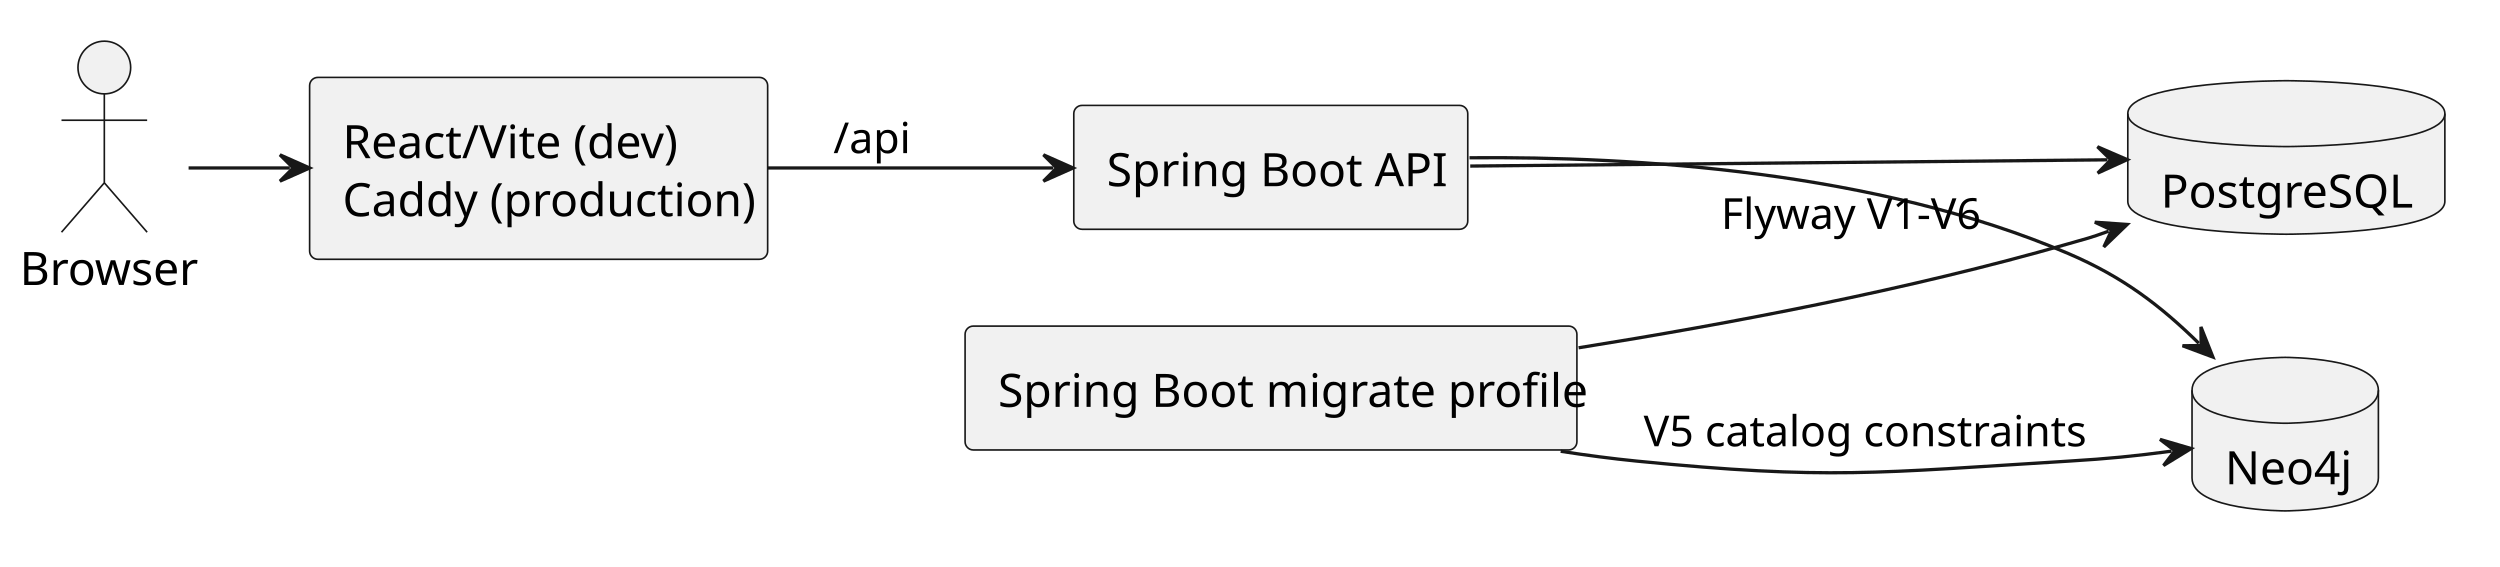
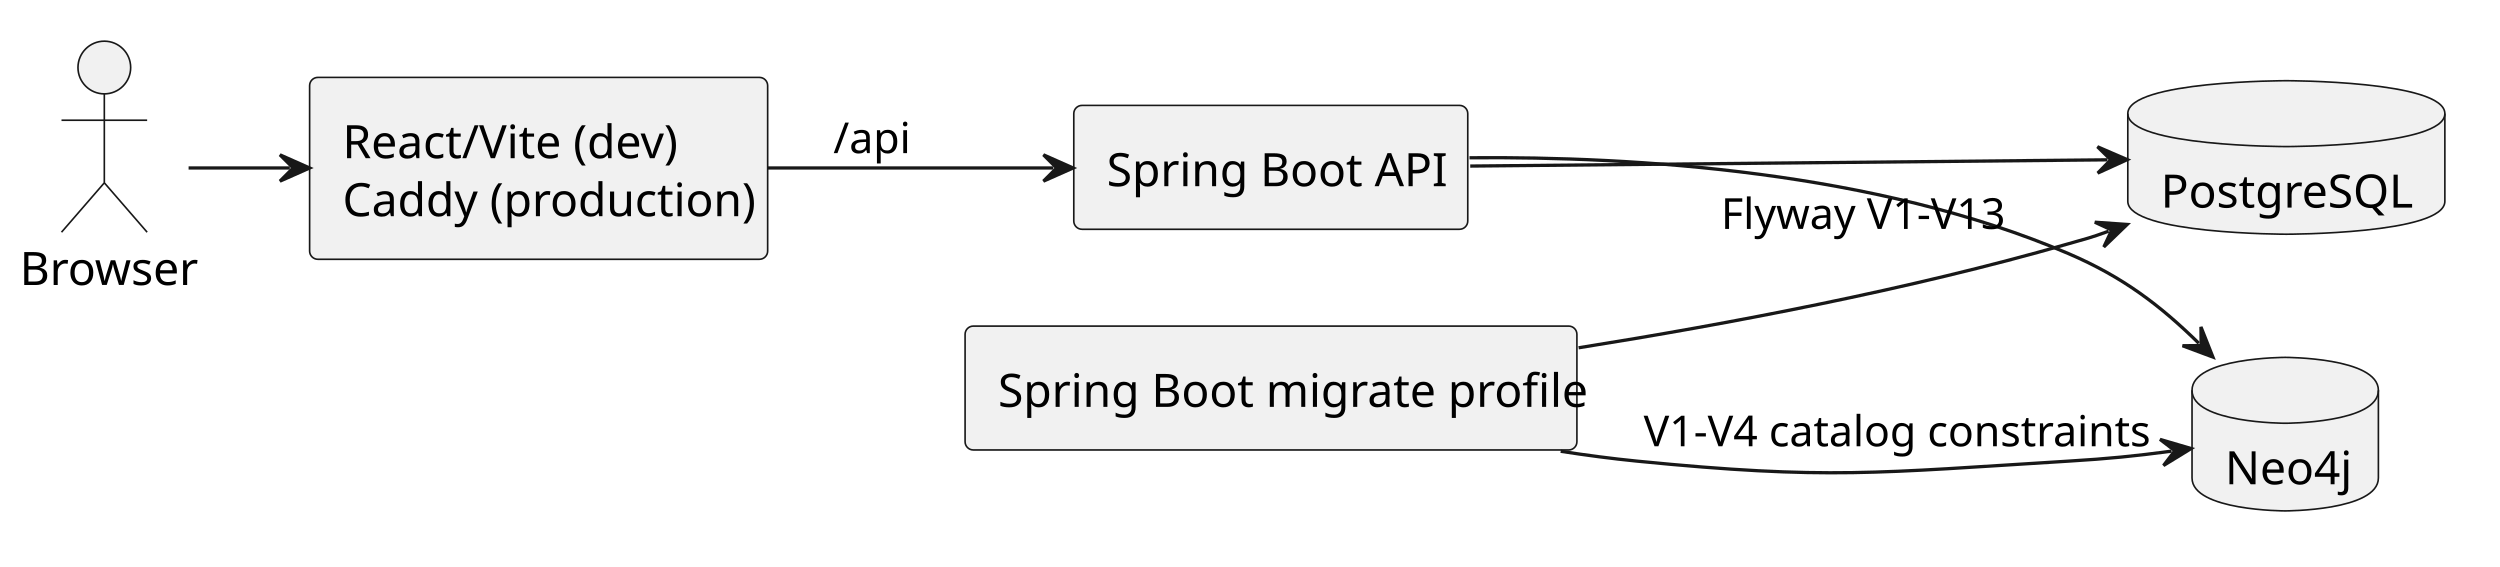
<svg xmlns="http://www.w3.org/2000/svg" contentStyleType="text/css" data-diagram-type="DESCRIPTION" height="172px" preserveAspectRatio="none" style="width:759px;height:172px;background:#FFFFFF;" version="1.1" viewBox="0 0 759 172" width="759px" zoomAndPan="magnify">
  <defs />
  <g>
    <g class="entity" data-entity="Browser" data-source-line="6" data-uid="ent0002" id="entity_Browser">
      <ellipse cx="31.672" cy="20.5" fill="#F1F1F1" rx="8" ry="8" style="stroke:#181818;stroke-width:0.5;" />
      <path d="M31.672,28.5 L31.672,55.5 M18.672,36.5 L44.672,36.5 M31.672,55.5 L18.672,70.5 M31.672,55.5 L44.672,70.5" fill="none" style="stroke:#181818;stroke-width:0.5;" />
      <text fill="#000000" font-family="sans-serif" font-size="14" lengthAdjust="spacing" textLength="51.345" x="6" y="86.533">Browser</text>
    </g>
    <g class="entity" data-entity="Web" data-source-line="7" data-uid="ent0003" id="entity_Web">
      <rect fill="#F1F1F1" height="55.219" rx="2.5" ry="2.5" style="stroke:#181818;stroke-width:0.5;" width="139.061" x="94" y="23.5" />
      <text fill="#000000" font-family="sans-serif" font-size="14" lengthAdjust="spacing" textLength="100.372" x="104" y="48.033">React/Vite (dev)</text>
      <text fill="#000000" font-family="sans-serif" font-size="14" lengthAdjust="spacing" textLength="119.061" x="104" y="65.643">Caddy (production)</text>
    </g>
    <g class="entity" data-entity="API" data-source-line="8" data-uid="ent0004" id="entity_API">
      <rect fill="#F1F1F1" height="37.609" rx="2.5" ry="2.5" style="stroke:#181818;stroke-width:0.5;" width="119.613" x="326" y="32" />
      <text fill="#000000" font-family="sans-serif" font-size="14" lengthAdjust="spacing" textLength="99.613" x="336" y="56.533">Spring Boot API</text>
    </g>
    <g class="entity" data-entity="Migrate" data-source-line="9" data-uid="ent0005" id="entity_Migrate">
      <rect fill="#F1F1F1" height="37.609" rx="2.5" ry="2.5" style="stroke:#181818;stroke-width:0.5;" width="185.751" x="293" y="99" />
      <text fill="#000000" font-family="sans-serif" font-size="14" lengthAdjust="spacing" textLength="165.751" x="303" y="123.533">Spring Boot migrate profile</text>
    </g>
    <g class="entity" data-entity="PG" data-source-line="10" data-uid="ent0006" id="entity_PG">
      <path d="M646,34.5 C646,24.5 694.131,24.5 694.131,24.5 C694.131,24.5 742.262,24.5 742.262,34.5 L742.262,61.109 C742.262,71.109 694.131,71.109 694.131,71.109 C694.131,71.109 646,71.109 646,61.109 L646,34.5" fill="#F1F1F1" style="stroke:#181818;stroke-width:0.5;" />
      <path d="M646,34.5 C646,44.5 694.131,44.5 694.131,44.5 C694.131,44.5 742.262,44.5 742.262,34.5" fill="none" style="stroke:#181818;stroke-width:0.5;" />
      <text fill="#000000" font-family="sans-serif" font-size="14" lengthAdjust="spacing" textLength="76.262" x="656" y="63.033">PostgreSQL</text>
    </g>
    <g class="entity" data-entity="Graph" data-source-line="11" data-uid="ent0007" id="entity_Graph">
      <path d="M665.5,118.5 C665.5,108.5 693.79,108.5 693.79,108.5 C693.79,108.5 722.079,108.5 722.079,118.5 L722.079,145.109 C722.079,155.109 693.79,155.109 693.79,155.109 C693.79,155.109 665.5,155.109 665.5,145.109 L665.5,118.5" fill="#F1F1F1" style="stroke:#181818;stroke-width:0.5;" />
      <path d="M665.5,118.5 C665.5,128.5 693.79,128.5 693.79,128.5 C693.79,128.5 722.079,128.5 722.079,118.5" fill="none" style="stroke:#181818;stroke-width:0.5;" />
      <text fill="#000000" font-family="sans-serif" font-size="14" lengthAdjust="spacing" textLength="36.579" x="675.5" y="147.033">Neo4j</text>
    </g>
    <g class="link" data-entity-1="Browser" data-entity-2="Web" data-uid="lnk8" id="link_Browser_Web">
      <polygon fill="#181818" points="93.99,51,84.99,47,88.99,51,84.99,55,93.99,51" style="stroke:#181818;stroke-width:1;" />
      <path d="M57.258,51 C67.866,51 74.832,51 87.99,51" fill="none" style="stroke:#181818;stroke-width:1;" />
    </g>
    <g class="link" data-entity-1="Web" data-entity-2="API" data-uid="lnk9" id="link_Web_API">
      <polygon fill="#181818" points="325.79,51,316.79,47,320.79,51,316.79,55,325.79,51" style="stroke:#181818;stroke-width:1;" />
      <path d="M233.059,51 C262.768,51 291.214,51 319.79,51" fill="none" style="stroke:#181818;stroke-width:1;" />
      <text fill="#000000" font-family="sans-serif" font-size="13" lengthAdjust="spacing" textLength="20.96" x="253" y="46.495">/api</text>
    </g>
    <g class="link" data-entity-1="API" data-entity-2="PG" data-uid="lnk10" id="link_API_PG">
      <polygon fill="#181818" points="645.827,48.462,636.789,44.551,640.828,48.511,636.867,52.55,645.827,48.462" style="stroke:#181818;stroke-width:1;" />
      <path d="M446.363,50.418 C504.586,49.847 586.206,49.047 639.828,48.521" fill="none" style="stroke:#181818;stroke-width:1;" />
    </g>
    <g class="link" data-entity-1="API" data-entity-2="Graph" data-uid="lnk11" id="link_API_Graph">
      <polygon fill="#181818" points="671.842,108.407,668.209,99.252,668.269,104.909,662.612,104.969,671.842,108.407" style="stroke:#181818;stroke-width:1;" />
      <path d="M446.144,47.899 C496.482,47.437 569.688,52.011 628,77 C644.577,84.104 655.828,92.731 667.554,104.21" fill="none" style="stroke:#181818;stroke-width:1;" />
    </g>
    <g class="link" data-entity-1="Migrate" data-entity-2="PG" data-uid="lnk12" id="link_Migrate_PG">
      <polygon fill="#181818" points="645.814,68.143,635.989,67.457,641.114,69.851,638.721,74.976,645.814,68.143" style="stroke:#181818;stroke-width:1;" />
      <path d="M479.264,105.587 C524.57,98.374 579.672,87.925 628,74 C633.839,72.317 634.238,72.349 640.174,70.192" fill="none" style="stroke:#181818;stroke-width:1;" />
-       <text fill="#000000" font-family="sans-serif" font-size="13" lengthAdjust="spacing" textLength="80.19" x="522.5" y="69.495">Flyway V1-V6</text>
+       <text fill="#000000" font-family="sans-serif" font-size="13" lengthAdjust="spacing" textLength="80.19" x="522.5" y="69.495">Flyway V1-V13</text>
    </g>
    <g class="link" data-entity-1="Migrate" data-entity-2="Graph" data-uid="lnk13" id="link_Migrate_Graph">
      <polygon fill="#181818" points="665.234,136.176,655.785,133.4,660.278,136.837,656.841,141.33,665.234,136.176" style="stroke:#181818;stroke-width:1;" />
      <path d="M473.826,137.011 C481.633,138.221 489.442,139.252 497,140 C554.939,145.737 569.887,143.563 628,140 C640.256,139.249 647.793,138.5 659.287,136.969" fill="none" style="stroke:#181818;stroke-width:1;" />
-       <text fill="#000000" font-family="sans-serif" font-size="13" lengthAdjust="spacing" textLength="127.905" x="499" y="135.495">V5 catalog constraints</text>
+       <text fill="#000000" font-family="sans-serif" font-size="13" lengthAdjust="spacing" textLength="127.905" x="499" y="135.495">V1-V4 catalog constraints</text>
    </g>
  </g>
</svg>
